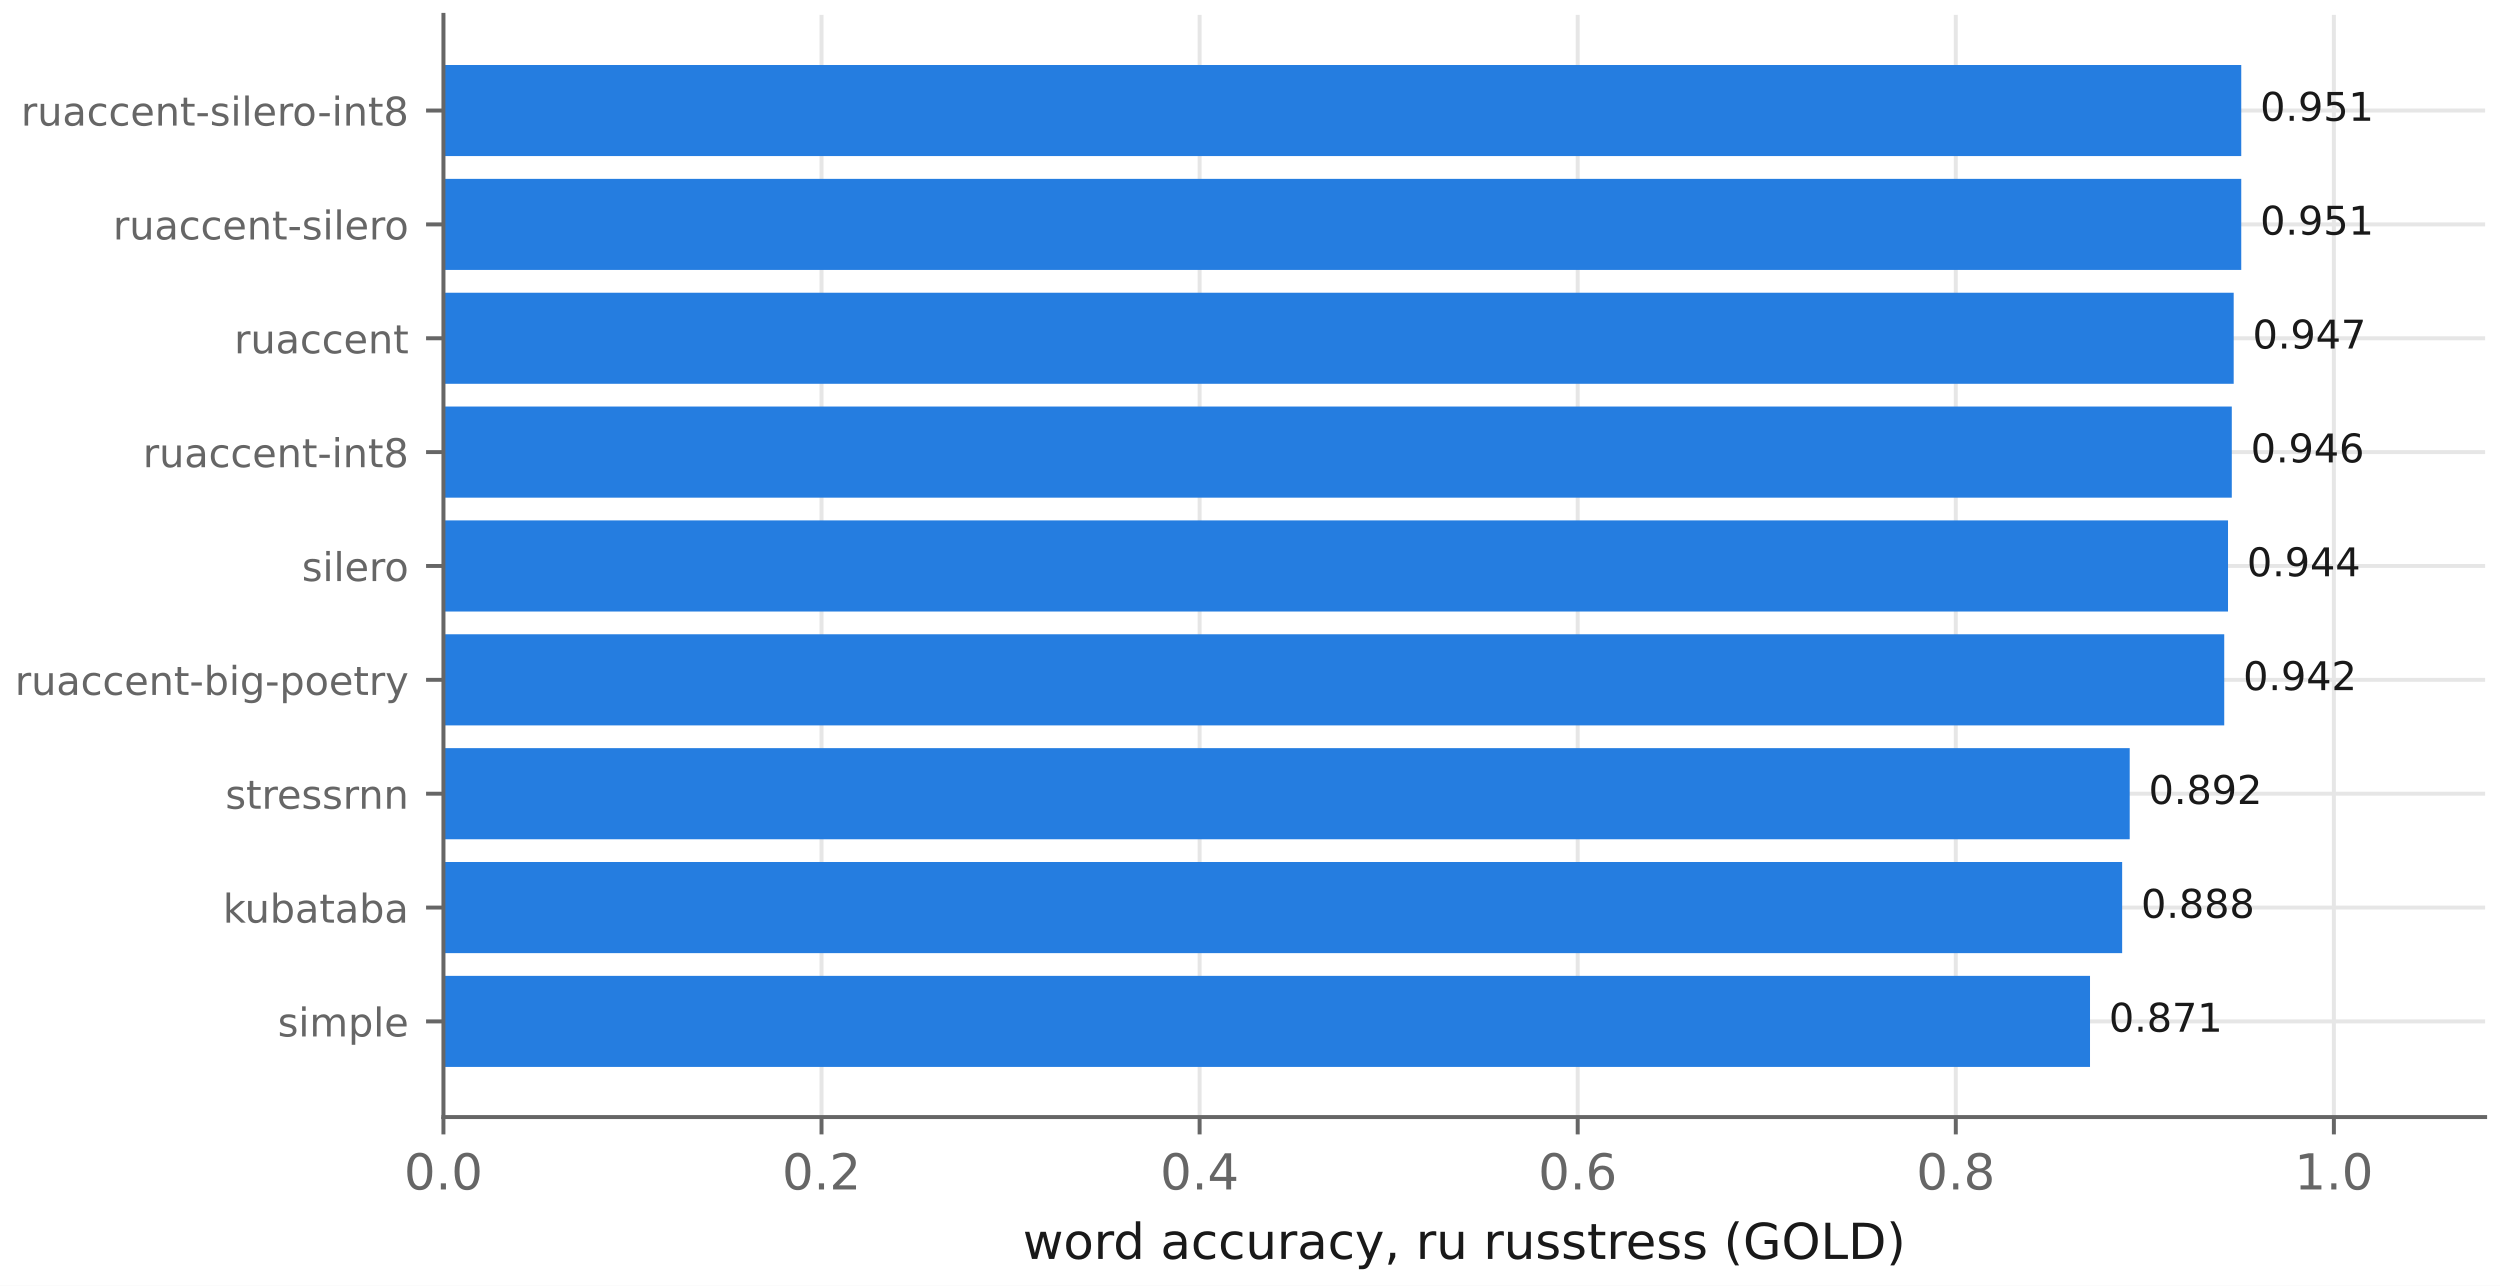
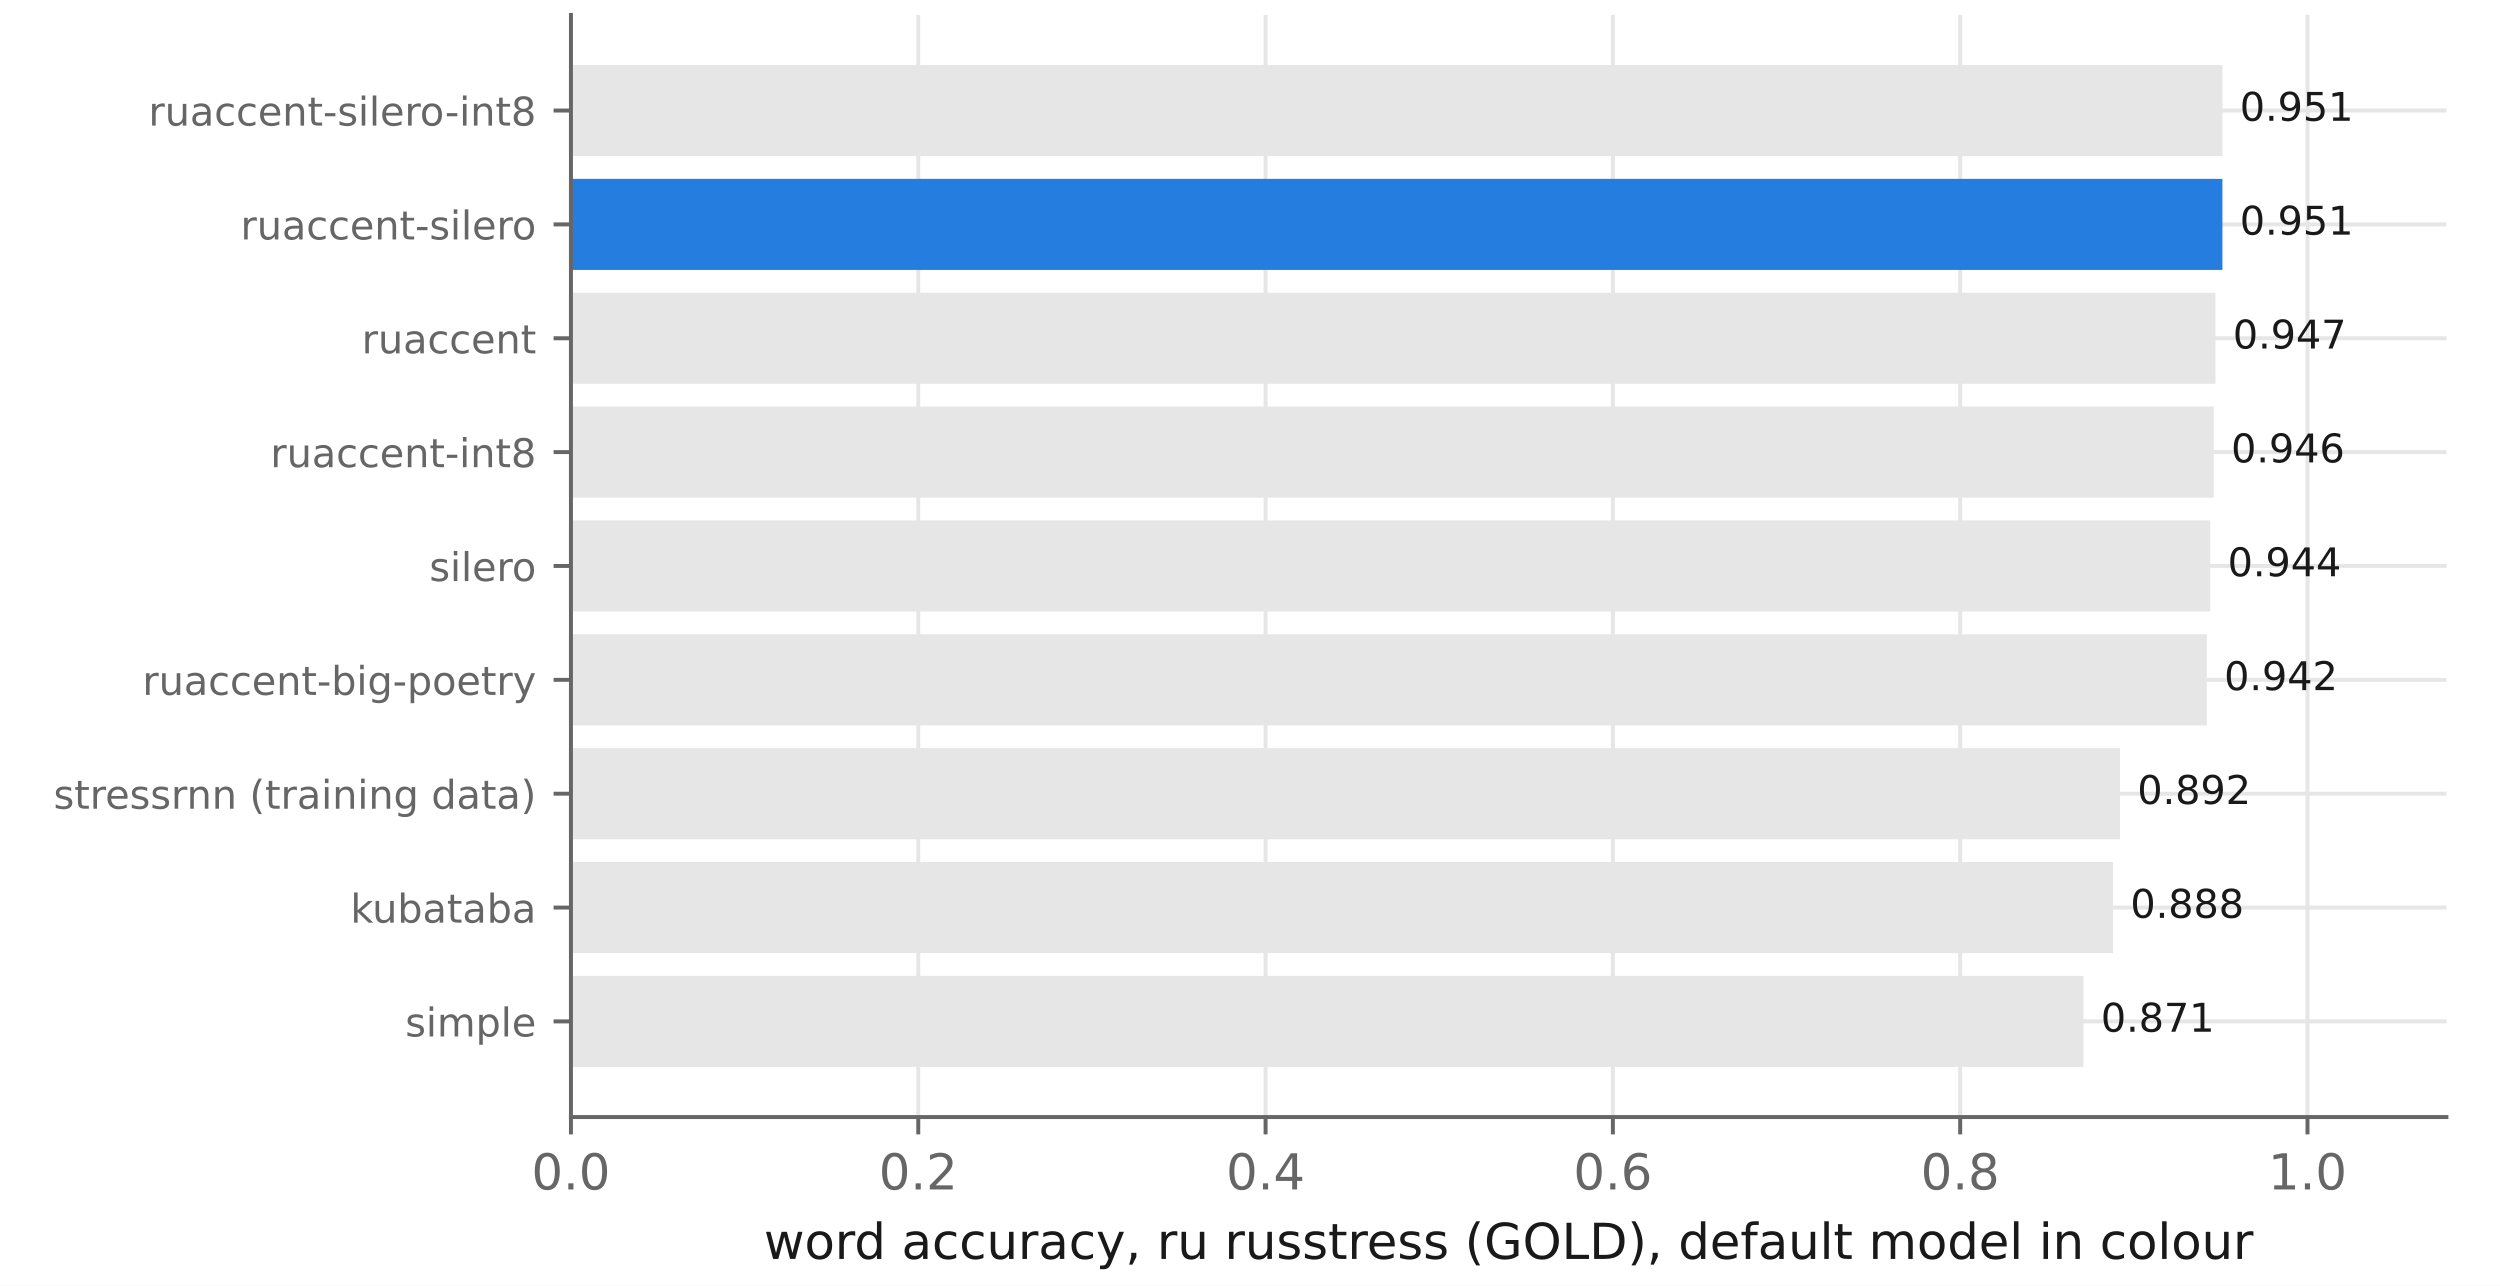
<svg xmlns="http://www.w3.org/2000/svg" xmlns:xlink="http://www.w3.org/1999/xlink" width="504pt" height="259.2pt" viewBox="0 0 504 259.2" version="1.1">
  <defs>
    <style type="text/css">*{stroke-linejoin: round; stroke-linecap: butt}</style>
  </defs>
  <g id="figure_1">
    <g id="patch_1">
      <path d="M 0 259.2  L 504 259.2  L 504 0  L 0 0  z " style="fill: #ffffff" />
    </g>
    <g id="axes_1">
      <g id="patch_2">
-         <path d="M 89.396 225.199  L 501 225.199  L 501 3  L 89.396 3  z " style="fill: #ffffff" />
+         <path d="M 115.101 225.199  L 493.2 225.199  L 493.2 3  L 115.101 3  z " style="fill: #ffffff" />
      </g>
      <g id="matplotlib.axis_1">
        <g id="xtick_1">
          <g id="line2d_1">
-             <path d="M 89.396 225.199  L 89.396 3  " clip-path="url(#p0d722aaaf7)" style="fill: none; stroke: #e6e6e6; stroke-width: 0.8; stroke-linecap: square" />
+             <path d="M 115.101 225.199  L 115.101 3  " clip-path="url(#p496b928d91)" style="fill: none; stroke: #e6e6e6; stroke-width: 0.8; stroke-linecap: square" />
          </g>
          <g id="line2d_2">
            <defs>
              <path id="m0db574f044" d="M 0 0  L 0 3.5  " style="stroke: #666666; stroke-width: 0.8" />
            </defs>
            <g>
-               <use xlink:href="#m0db574f044" x="89.396" y="225.199" style="fill: #666666; stroke: #666666; stroke-width: 0.8" />
+               <use xlink:href="#m0db574f044" x="115.101" y="225.199" style="fill: #666666; stroke: #666666; stroke-width: 0.8" />
            </g>
          </g>
          <g id="text_1">
-             <text style="font-size: 10px; font-family: 'DejaVu Sans', 'Bitstream Vera Sans', 'Computer Modern Sans Serif', 'Lucida Grande', 'Verdana', 'Geneva', 'Lucid', 'Arial', 'Helvetica', 'Avant Garde', sans-serif; text-anchor: middle; fill: #666666" x="89.396" y="239.797" transform="rotate(-0 89.39649 239.7966)">0.0</text>
+             <text style="font-size: 10px; font-family: 'DejaVu Sans', 'Bitstream Vera Sans', 'Computer Modern Sans Serif', 'Lucida Grande', 'Verdana', 'Geneva', 'Lucid', 'Arial', 'Helvetica', 'Avant Garde', sans-serif; text-anchor: middle; fill: #666666" x="115.101" y="239.797" transform="rotate(-0 115.1012 239.7966)">0.0</text>
          </g>
        </g>
        <g id="xtick_2">
          <g id="line2d_3">
-             <path d="M 165.619 225.199  L 165.619 3  " clip-path="url(#p0d722aaaf7)" style="fill: none; stroke: #e6e6e6; stroke-width: 0.8; stroke-linecap: square" />
+             <path d="M 185.12 225.199  L 185.12 3  " clip-path="url(#p496b928d91)" style="fill: none; stroke: #e6e6e6; stroke-width: 0.8; stroke-linecap: square" />
          </g>
          <g id="line2d_4">
            <g>
-               <use xlink:href="#m0db574f044" x="165.619" y="225.199" style="fill: #666666; stroke: #666666; stroke-width: 0.8" />
+               <use xlink:href="#m0db574f044" x="185.12" y="225.199" style="fill: #666666; stroke: #666666; stroke-width: 0.8" />
            </g>
          </g>
          <g id="text_2">
-             <text style="font-size: 10px; font-family: 'DejaVu Sans', 'Bitstream Vera Sans', 'Computer Modern Sans Serif', 'Lucida Grande', 'Verdana', 'Geneva', 'Lucid', 'Arial', 'Helvetica', 'Avant Garde', sans-serif; text-anchor: middle; fill: #666666" x="165.619" y="239.797" transform="rotate(-0 165.6193 239.7966)">0.2</text>
+             <text style="font-size: 10px; font-family: 'DejaVu Sans', 'Bitstream Vera Sans', 'Computer Modern Sans Serif', 'Lucida Grande', 'Verdana', 'Geneva', 'Lucid', 'Arial', 'Helvetica', 'Avant Garde', sans-serif; text-anchor: middle; fill: #666666" x="185.12" y="239.797" transform="rotate(-0 185.1195 239.7966)">0.2</text>
          </g>
        </g>
        <g id="xtick_3">
          <g id="line2d_5">
-             <path d="M 241.842 225.199  L 241.842 3  " clip-path="url(#p0d722aaaf7)" style="fill: none; stroke: #e6e6e6; stroke-width: 0.8; stroke-linecap: square" />
+             <path d="M 255.138 225.199  L 255.138 3  " clip-path="url(#p496b928d91)" style="fill: none; stroke: #e6e6e6; stroke-width: 0.8; stroke-linecap: square" />
          </g>
          <g id="line2d_6">
            <g>
-               <use xlink:href="#m0db574f044" x="241.842" y="225.199" style="fill: #666666; stroke: #666666; stroke-width: 0.8" />
+               <use xlink:href="#m0db574f044" x="255.138" y="225.199" style="fill: #666666; stroke: #666666; stroke-width: 0.8" />
            </g>
          </g>
          <g id="text_3">
-             <text style="font-size: 10px; font-family: 'DejaVu Sans', 'Bitstream Vera Sans', 'Computer Modern Sans Serif', 'Lucida Grande', 'Verdana', 'Geneva', 'Lucid', 'Arial', 'Helvetica', 'Avant Garde', sans-serif; text-anchor: middle; fill: #666666" x="241.842" y="239.797" transform="rotate(-0 241.8421 239.7966)">0.4</text>
+             <text style="font-size: 10px; font-family: 'DejaVu Sans', 'Bitstream Vera Sans', 'Computer Modern Sans Serif', 'Lucida Grande', 'Verdana', 'Geneva', 'Lucid', 'Arial', 'Helvetica', 'Avant Garde', sans-serif; text-anchor: middle; fill: #666666" x="255.138" y="239.797" transform="rotate(-0 255.1378 239.7966)">0.4</text>
          </g>
        </g>
        <g id="xtick_4">
          <g id="line2d_7">
-             <path d="M 318.065 225.199  L 318.065 3  " clip-path="url(#p0d722aaaf7)" style="fill: none; stroke: #e6e6e6; stroke-width: 0.8; stroke-linecap: square" />
+             <path d="M 325.156 225.199  L 325.156 3  " clip-path="url(#p496b928d91)" style="fill: none; stroke: #e6e6e6; stroke-width: 0.8; stroke-linecap: square" />
          </g>
          <g id="line2d_8">
            <g>
-               <use xlink:href="#m0db574f044" x="318.065" y="225.199" style="fill: #666666; stroke: #666666; stroke-width: 0.8" />
+               <use xlink:href="#m0db574f044" x="325.156" y="225.199" style="fill: #666666; stroke: #666666; stroke-width: 0.8" />
            </g>
          </g>
          <g id="text_4">
-             <text style="font-size: 10px; font-family: 'DejaVu Sans', 'Bitstream Vera Sans', 'Computer Modern Sans Serif', 'Lucida Grande', 'Verdana', 'Geneva', 'Lucid', 'Arial', 'Helvetica', 'Avant Garde', sans-serif; text-anchor: middle; fill: #666666" x="318.065" y="239.797" transform="rotate(-0 318.065 239.7966)">0.6</text>
+             <text style="font-size: 10px; font-family: 'DejaVu Sans', 'Bitstream Vera Sans', 'Computer Modern Sans Serif', 'Lucida Grande', 'Verdana', 'Geneva', 'Lucid', 'Arial', 'Helvetica', 'Avant Garde', sans-serif; text-anchor: middle; fill: #666666" x="325.156" y="239.797" transform="rotate(-0 325.1561 239.7966)">0.6</text>
          </g>
        </g>
        <g id="xtick_5">
          <g id="line2d_9">
-             <path d="M 394.288 225.199  L 394.288 3  " clip-path="url(#p0d722aaaf7)" style="fill: none; stroke: #e6e6e6; stroke-width: 0.8; stroke-linecap: square" />
+             <path d="M 395.174 225.199  L 395.174 3  " clip-path="url(#p496b928d91)" style="fill: none; stroke: #e6e6e6; stroke-width: 0.8; stroke-linecap: square" />
          </g>
          <g id="line2d_10">
            <g>
-               <use xlink:href="#m0db574f044" x="394.288" y="225.199" style="fill: #666666; stroke: #666666; stroke-width: 0.8" />
+               <use xlink:href="#m0db574f044" x="395.174" y="225.199" style="fill: #666666; stroke: #666666; stroke-width: 0.8" />
            </g>
          </g>
          <g id="text_5">
-             <text style="font-size: 10px; font-family: 'DejaVu Sans', 'Bitstream Vera Sans', 'Computer Modern Sans Serif', 'Lucida Grande', 'Verdana', 'Geneva', 'Lucid', 'Arial', 'Helvetica', 'Avant Garde', sans-serif; text-anchor: middle; fill: #666666" x="394.288" y="239.797" transform="rotate(-0 394.2878 239.7966)">0.8</text>
+             <text style="font-size: 10px; font-family: 'DejaVu Sans', 'Bitstream Vera Sans', 'Computer Modern Sans Serif', 'Lucida Grande', 'Verdana', 'Geneva', 'Lucid', 'Arial', 'Helvetica', 'Avant Garde', sans-serif; text-anchor: middle; fill: #666666" x="395.174" y="239.797" transform="rotate(-0 395.1744 239.7966)">0.8</text>
          </g>
        </g>
        <g id="xtick_6">
          <g id="line2d_11">
-             <path d="M 470.511 225.199  L 470.511 3  " clip-path="url(#p0d722aaaf7)" style="fill: none; stroke: #e6e6e6; stroke-width: 0.8; stroke-linecap: square" />
+             <path d="M 465.193 225.199  L 465.193 3  " clip-path="url(#p496b928d91)" style="fill: none; stroke: #e6e6e6; stroke-width: 0.8; stroke-linecap: square" />
          </g>
          <g id="line2d_12">
            <g>
-               <use xlink:href="#m0db574f044" x="470.511" y="225.199" style="fill: #666666; stroke: #666666; stroke-width: 0.8" />
+               <use xlink:href="#m0db574f044" x="465.193" y="225.199" style="fill: #666666; stroke: #666666; stroke-width: 0.8" />
            </g>
          </g>
          <g id="text_6">
-             <text style="font-size: 10px; font-family: 'DejaVu Sans', 'Bitstream Vera Sans', 'Computer Modern Sans Serif', 'Lucida Grande', 'Verdana', 'Geneva', 'Lucid', 'Arial', 'Helvetica', 'Avant Garde', sans-serif; text-anchor: middle; fill: #666666" x="470.511" y="239.797" transform="rotate(-0 470.5106 239.7966)">1.0</text>
+             <text style="font-size: 10px; font-family: 'DejaVu Sans', 'Bitstream Vera Sans', 'Computer Modern Sans Serif', 'Lucida Grande', 'Verdana', 'Geneva', 'Lucid', 'Arial', 'Helvetica', 'Avant Garde', sans-serif; text-anchor: middle; fill: #666666" x="465.193" y="239.797" transform="rotate(-0 465.1927 239.7966)">1.0</text>
          </g>
        </g>
        <g id="text_7">
-           <text style="font-size: 10px; font-family: 'DejaVu Sans', 'Bitstream Vera Sans', 'Computer Modern Sans Serif', 'Lucida Grande', 'Verdana', 'Geneva', 'Lucid', 'Arial', 'Helvetica', 'Avant Garde', sans-serif; text-anchor: middle; fill: #191919" x="295.198" y="253.797" transform="rotate(-0 295.1981 253.7974)">word accuracy, ru russtress (GOLD)</text>
+           <text style="font-size: 10px; font-family: 'DejaVu Sans', 'Bitstream Vera Sans', 'Computer Modern Sans Serif', 'Lucida Grande', 'Verdana', 'Geneva', 'Lucid', 'Arial', 'Helvetica', 'Avant Garde', sans-serif; text-anchor: middle; fill: #191919" x="304.151" y="253.797" transform="rotate(-0 304.1506 253.7974)">word accuracy, ru russtress (GOLD), default model in colour</text>
        </g>
      </g>
      <g id="matplotlib.axis_2">
        <g id="ytick_1">
          <g id="line2d_13">
-             <path d="M 89.396 205.917  L 501 205.917  " clip-path="url(#p0d722aaaf7)" style="fill: none; stroke: #e6e6e6; stroke-width: 0.8; stroke-linecap: square" />
+             <path d="M 115.101 205.917  L 493.2 205.917  " clip-path="url(#p496b928d91)" style="fill: none; stroke: #e6e6e6; stroke-width: 0.8; stroke-linecap: square" />
          </g>
          <g id="line2d_14">
            <defs>
              <path id="m9a97e96fcf" d="M 0 0  L -3.5 0  " style="stroke: #666666; stroke-width: 0.8" />
            </defs>
            <g>
-               <use xlink:href="#m9a97e96fcf" x="89.396" y="205.917" style="fill: #666666; stroke: #666666; stroke-width: 0.8" />
+               <use xlink:href="#m9a97e96fcf" x="115.101" y="205.917" style="fill: #666666; stroke: #666666; stroke-width: 0.8" />
            </g>
          </g>
          <g id="text_8">
-             <text style="font-size: 8px; font-family: 'DejaVu Sans', 'Bitstream Vera Sans', 'Computer Modern Sans Serif', 'Lucida Grande', 'Verdana', 'Geneva', 'Lucid', 'Arial', 'Helvetica', 'Avant Garde', sans-serif; text-anchor: end; fill: #666666" x="82.396" y="208.957" transform="rotate(-0 82.39649 208.9566)">simple</text>
+             <text style="font-size: 8px; font-family: 'DejaVu Sans', 'Bitstream Vera Sans', 'Computer Modern Sans Serif', 'Lucida Grande', 'Verdana', 'Geneva', 'Lucid', 'Arial', 'Helvetica', 'Avant Garde', sans-serif; text-anchor: end; fill: #666666" x="108.101" y="208.957" transform="rotate(-0 108.1012 208.9566)">simple</text>
          </g>
        </g>
        <g id="ytick_2">
          <g id="line2d_15">
-             <path d="M 89.396 182.963  L 501 182.963  " clip-path="url(#p0d722aaaf7)" style="fill: none; stroke: #e6e6e6; stroke-width: 0.8; stroke-linecap: square" />
+             <path d="M 115.101 182.963  L 493.2 182.963  " clip-path="url(#p496b928d91)" style="fill: none; stroke: #e6e6e6; stroke-width: 0.8; stroke-linecap: square" />
          </g>
          <g id="line2d_16">
            <g>
-               <use xlink:href="#m9a97e96fcf" x="89.396" y="182.963" style="fill: #666666; stroke: #666666; stroke-width: 0.8" />
+               <use xlink:href="#m9a97e96fcf" x="115.101" y="182.963" style="fill: #666666; stroke: #666666; stroke-width: 0.8" />
            </g>
          </g>
          <g id="text_9">
-             <text style="font-size: 8px; font-family: 'DejaVu Sans', 'Bitstream Vera Sans', 'Computer Modern Sans Serif', 'Lucida Grande', 'Verdana', 'Geneva', 'Lucid', 'Arial', 'Helvetica', 'Avant Garde', sans-serif; text-anchor: end; fill: #666666" x="82.396" y="186.002" transform="rotate(-0 82.39649 186.0022)">kubataba</text>
+             <text style="font-size: 8px; font-family: 'DejaVu Sans', 'Bitstream Vera Sans', 'Computer Modern Sans Serif', 'Lucida Grande', 'Verdana', 'Geneva', 'Lucid', 'Arial', 'Helvetica', 'Avant Garde', sans-serif; text-anchor: end; fill: #666666" x="108.101" y="186.002" transform="rotate(-0 108.1012 186.0022)">kubataba</text>
          </g>
        </g>
        <g id="ytick_3">
          <g id="line2d_17">
-             <path d="M 89.396 160.008  L 501 160.008  " clip-path="url(#p0d722aaaf7)" style="fill: none; stroke: #e6e6e6; stroke-width: 0.8; stroke-linecap: square" />
+             <path d="M 115.101 160.008  L 493.2 160.008  " clip-path="url(#p496b928d91)" style="fill: none; stroke: #e6e6e6; stroke-width: 0.8; stroke-linecap: square" />
          </g>
          <g id="line2d_18">
            <g>
-               <use xlink:href="#m9a97e96fcf" x="89.396" y="160.008" style="fill: #666666; stroke: #666666; stroke-width: 0.8" />
+               <use xlink:href="#m9a97e96fcf" x="115.101" y="160.008" style="fill: #666666; stroke: #666666; stroke-width: 0.8" />
            </g>
          </g>
          <g id="text_10">
-             <text style="font-size: 8px; font-family: 'DejaVu Sans', 'Bitstream Vera Sans', 'Computer Modern Sans Serif', 'Lucida Grande', 'Verdana', 'Geneva', 'Lucid', 'Arial', 'Helvetica', 'Avant Garde', sans-serif; text-anchor: end; fill: #666666" x="82.396" y="163.048" transform="rotate(-0 82.39649 163.0475)">stressrnn</text>
+             <text style="font-size: 8px; font-family: 'DejaVu Sans', 'Bitstream Vera Sans', 'Computer Modern Sans Serif', 'Lucida Grande', 'Verdana', 'Geneva', 'Lucid', 'Arial', 'Helvetica', 'Avant Garde', sans-serif; text-anchor: end; fill: #666666" x="108.101" y="163.048" transform="rotate(-0 108.1012 163.0478)">stressrnn (training data)</text>
          </g>
        </g>
        <g id="ytick_4">
          <g id="line2d_19">
-             <path d="M 89.396 137.054  L 501 137.054  " clip-path="url(#p0d722aaaf7)" style="fill: none; stroke: #e6e6e6; stroke-width: 0.8; stroke-linecap: square" />
+             <path d="M 115.101 137.054  L 493.2 137.054  " clip-path="url(#p496b928d91)" style="fill: none; stroke: #e6e6e6; stroke-width: 0.8; stroke-linecap: square" />
          </g>
          <g id="line2d_20">
            <g>
-               <use xlink:href="#m9a97e96fcf" x="89.396" y="137.054" style="fill: #666666; stroke: #666666; stroke-width: 0.8" />
+               <use xlink:href="#m9a97e96fcf" x="115.101" y="137.054" style="fill: #666666; stroke: #666666; stroke-width: 0.8" />
            </g>
          </g>
          <g id="text_11">
-             <text style="font-size: 8px; font-family: 'DejaVu Sans', 'Bitstream Vera Sans', 'Computer Modern Sans Serif', 'Lucida Grande', 'Verdana', 'Geneva', 'Lucid', 'Arial', 'Helvetica', 'Avant Garde', sans-serif; text-anchor: end; fill: #666666" x="82.396" y="140.093" transform="rotate(-0 82.39649 140.0934)">ruaccent-big-poetry</text>
+             <text style="font-size: 8px; font-family: 'DejaVu Sans', 'Bitstream Vera Sans', 'Computer Modern Sans Serif', 'Lucida Grande', 'Verdana', 'Geneva', 'Lucid', 'Arial', 'Helvetica', 'Avant Garde', sans-serif; text-anchor: end; fill: #666666" x="108.101" y="140.093" transform="rotate(-0 108.1012 140.0934)">ruaccent-big-poetry</text>
          </g>
        </g>
        <g id="ytick_5">
          <g id="line2d_21">
-             <path d="M 89.396 114.1  L 501 114.1  " clip-path="url(#p0d722aaaf7)" style="fill: none; stroke: #e6e6e6; stroke-width: 0.8; stroke-linecap: square" />
+             <path d="M 115.101 114.1  L 493.2 114.1  " clip-path="url(#p496b928d91)" style="fill: none; stroke: #e6e6e6; stroke-width: 0.8; stroke-linecap: square" />
          </g>
          <g id="line2d_22">
            <g>
-               <use xlink:href="#m9a97e96fcf" x="89.396" y="114.1" style="fill: #666666; stroke: #666666; stroke-width: 0.8" />
+               <use xlink:href="#m9a97e96fcf" x="115.101" y="114.1" style="fill: #666666; stroke: #666666; stroke-width: 0.8" />
            </g>
          </g>
          <g id="text_12">
-             <text style="font-size: 8px; font-family: 'DejaVu Sans', 'Bitstream Vera Sans', 'Computer Modern Sans Serif', 'Lucida Grande', 'Verdana', 'Geneva', 'Lucid', 'Arial', 'Helvetica', 'Avant Garde', sans-serif; text-anchor: end; fill: #666666" x="82.396" y="117.139" transform="rotate(-0 82.39649 117.139)">silero</text>
+             <text style="font-size: 8px; font-family: 'DejaVu Sans', 'Bitstream Vera Sans', 'Computer Modern Sans Serif', 'Lucida Grande', 'Verdana', 'Geneva', 'Lucid', 'Arial', 'Helvetica', 'Avant Garde', sans-serif; text-anchor: end; fill: #666666" x="108.101" y="117.139" transform="rotate(-0 108.1012 117.139)">silero</text>
          </g>
        </g>
        <g id="ytick_6">
          <g id="line2d_23">
-             <path d="M 89.396 91.145  L 501 91.145  " clip-path="url(#p0d722aaaf7)" style="fill: none; stroke: #e6e6e6; stroke-width: 0.8; stroke-linecap: square" />
+             <path d="M 115.101 91.145  L 493.2 91.145  " clip-path="url(#p496b928d91)" style="fill: none; stroke: #e6e6e6; stroke-width: 0.8; stroke-linecap: square" />
          </g>
          <g id="line2d_24">
            <g>
-               <use xlink:href="#m9a97e96fcf" x="89.396" y="91.145" style="fill: #666666; stroke: #666666; stroke-width: 0.8" />
+               <use xlink:href="#m9a97e96fcf" x="115.101" y="91.145" style="fill: #666666; stroke: #666666; stroke-width: 0.8" />
            </g>
          </g>
          <g id="text_13">
-             <text style="font-size: 8px; font-family: 'DejaVu Sans', 'Bitstream Vera Sans', 'Computer Modern Sans Serif', 'Lucida Grande', 'Verdana', 'Geneva', 'Lucid', 'Arial', 'Helvetica', 'Avant Garde', sans-serif; text-anchor: end; fill: #666666" x="82.396" y="94.185" transform="rotate(-0 82.39649 94.18457)">ruaccent-int8</text>
+             <text style="font-size: 8px; font-family: 'DejaVu Sans', 'Bitstream Vera Sans', 'Computer Modern Sans Serif', 'Lucida Grande', 'Verdana', 'Geneva', 'Lucid', 'Arial', 'Helvetica', 'Avant Garde', sans-serif; text-anchor: end; fill: #666666" x="108.101" y="94.185" transform="rotate(-0 108.1012 94.18457)">ruaccent-int8</text>
          </g>
        </g>
        <g id="ytick_7">
          <g id="line2d_25">
-             <path d="M 89.396 68.191  L 501 68.191  " clip-path="url(#p0d722aaaf7)" style="fill: none; stroke: #e6e6e6; stroke-width: 0.8; stroke-linecap: square" />
+             <path d="M 115.101 68.191  L 493.2 68.191  " clip-path="url(#p496b928d91)" style="fill: none; stroke: #e6e6e6; stroke-width: 0.8; stroke-linecap: square" />
          </g>
          <g id="line2d_26">
            <g>
-               <use xlink:href="#m9a97e96fcf" x="89.396" y="68.191" style="fill: #666666; stroke: #666666; stroke-width: 0.8" />
+               <use xlink:href="#m9a97e96fcf" x="115.101" y="68.191" style="fill: #666666; stroke: #666666; stroke-width: 0.8" />
            </g>
          </g>
          <g id="text_14">
-             <text style="font-size: 8px; font-family: 'DejaVu Sans', 'Bitstream Vera Sans', 'Computer Modern Sans Serif', 'Lucida Grande', 'Verdana', 'Geneva', 'Lucid', 'Arial', 'Helvetica', 'Avant Garde', sans-serif; text-anchor: end; fill: #666666" x="82.396" y="71.23" transform="rotate(-0 82.39649 71.22984)">ruaccent</text>
+             <text style="font-size: 8px; font-family: 'DejaVu Sans', 'Bitstream Vera Sans', 'Computer Modern Sans Serif', 'Lucida Grande', 'Verdana', 'Geneva', 'Lucid', 'Arial', 'Helvetica', 'Avant Garde', sans-serif; text-anchor: end; fill: #666666" x="108.101" y="71.23" transform="rotate(-0 108.1012 71.22984)">ruaccent</text>
          </g>
        </g>
        <g id="ytick_8">
          <g id="line2d_27">
-             <path d="M 89.396 45.236  L 501 45.236  " clip-path="url(#p0d722aaaf7)" style="fill: none; stroke: #e6e6e6; stroke-width: 0.8; stroke-linecap: square" />
+             <path d="M 115.101 45.236  L 493.2 45.236  " clip-path="url(#p496b928d91)" style="fill: none; stroke: #e6e6e6; stroke-width: 0.8; stroke-linecap: square" />
          </g>
          <g id="line2d_28">
            <g>
-               <use xlink:href="#m9a97e96fcf" x="89.396" y="45.236" style="fill: #666666; stroke: #666666; stroke-width: 0.8" />
+               <use xlink:href="#m9a97e96fcf" x="115.101" y="45.236" style="fill: #666666; stroke: #666666; stroke-width: 0.8" />
            </g>
          </g>
          <g id="text_15">
-             <text style="font-size: 8px; font-family: 'DejaVu Sans', 'Bitstream Vera Sans', 'Computer Modern Sans Serif', 'Lucida Grande', 'Verdana', 'Geneva', 'Lucid', 'Arial', 'Helvetica', 'Avant Garde', sans-serif; text-anchor: end; fill: #666666" x="82.396" y="48.276" transform="rotate(-0 82.39649 48.27574)">ruaccent-silero</text>
+             <text style="font-size: 8px; font-family: 'DejaVu Sans', 'Bitstream Vera Sans', 'Computer Modern Sans Serif', 'Lucida Grande', 'Verdana', 'Geneva', 'Lucid', 'Arial', 'Helvetica', 'Avant Garde', sans-serif; text-anchor: end; fill: #666666" x="108.101" y="48.276" transform="rotate(-0 108.1012 48.27574)">ruaccent-silero</text>
          </g>
        </g>
        <g id="ytick_9">
          <g id="line2d_29">
-             <path d="M 89.396 22.282  L 501 22.282  " clip-path="url(#p0d722aaaf7)" style="fill: none; stroke: #e6e6e6; stroke-width: 0.8; stroke-linecap: square" />
+             <path d="M 115.101 22.282  L 493.2 22.282  " clip-path="url(#p496b928d91)" style="fill: none; stroke: #e6e6e6; stroke-width: 0.8; stroke-linecap: square" />
          </g>
          <g id="line2d_30">
            <g>
-               <use xlink:href="#m9a97e96fcf" x="89.396" y="22.282" style="fill: #666666; stroke: #666666; stroke-width: 0.8" />
+               <use xlink:href="#m9a97e96fcf" x="115.101" y="22.282" style="fill: #666666; stroke: #666666; stroke-width: 0.8" />
            </g>
          </g>
          <g id="text_16">
-             <text style="font-size: 8px; font-family: 'DejaVu Sans', 'Bitstream Vera Sans', 'Computer Modern Sans Serif', 'Lucida Grande', 'Verdana', 'Geneva', 'Lucid', 'Arial', 'Helvetica', 'Avant Garde', sans-serif; text-anchor: end; fill: #666666" x="82.396" y="25.321" transform="rotate(-0 82.39649 25.32132)">ruaccent-silero-int8</text>
+             <text style="font-size: 8px; font-family: 'DejaVu Sans', 'Bitstream Vera Sans', 'Computer Modern Sans Serif', 'Lucida Grande', 'Verdana', 'Geneva', 'Lucid', 'Arial', 'Helvetica', 'Avant Garde', sans-serif; text-anchor: end; fill: #666666" x="108.101" y="25.321" transform="rotate(-0 108.1012 25.32132)">ruaccent-silero-int8</text>
          </g>
        </g>
      </g>
      <g id="patch_3">
-         <path d="M 89.396 215.099  L 421.347 215.099  L 421.347 196.736  L 89.396 196.736  z " clip-path="url(#p0d722aaaf7)" style="fill: #257de0" />
+         <path d="M 115.101 215.099  L 420.031 215.099  L 420.031 196.736  L 115.101 196.736  z " clip-path="url(#p496b928d91)" style="fill: #e6e6e6" />
      </g>
      <g id="patch_4">
-         <path d="M 89.396 192.145  L 427.826 192.145  L 427.826 173.781  L 89.396 173.781  z " clip-path="url(#p0d722aaaf7)" style="fill: #257de0" />
+         <path d="M 115.101 192.145  L 425.982 192.145  L 425.982 173.781  L 115.101 173.781  z " clip-path="url(#p496b928d91)" style="fill: #e6e6e6" />
      </g>
      <g id="patch_5">
-         <path d="M 89.396 169.19  L 429.35 169.19  L 429.35 150.827  L 89.396 150.827  z " clip-path="url(#p0d722aaaf7)" style="fill: #257de0" />
+         <path d="M 115.101 169.19  L 427.383 169.19  L 427.383 150.827  L 115.101 150.827  z " clip-path="url(#p496b928d91)" style="fill: #e6e6e6" />
      </g>
      <g id="patch_6">
-         <path d="M 89.396 146.236  L 448.406 146.236  L 448.406 127.872  L 89.396 127.872  z " clip-path="url(#p0d722aaaf7)" style="fill: #257de0" />
+         <path d="M 115.101 146.236  L 444.887 146.236  L 444.887 127.872  L 115.101 127.872  z " clip-path="url(#p496b928d91)" style="fill: #e6e6e6" />
      </g>
      <g id="patch_7">
-         <path d="M 89.396 123.281  L 449.168 123.281  L 449.168 104.918  L 89.396 104.918  z " clip-path="url(#p0d722aaaf7)" style="fill: #257de0" />
+         <path d="M 115.101 123.281  L 445.588 123.281  L 445.588 104.918  L 115.101 104.918  z " clip-path="url(#p496b928d91)" style="fill: #e6e6e6" />
      </g>
      <g id="patch_8">
-         <path d="M 89.396 100.327  L 449.93 100.327  L 449.93 81.963  L 89.396 81.963  z " clip-path="url(#p0d722aaaf7)" style="fill: #257de0" />
+         <path d="M 115.101 100.327  L 446.288 100.327  L 446.288 81.963  L 115.101 81.963  z " clip-path="url(#p496b928d91)" style="fill: #e6e6e6" />
      </g>
      <g id="patch_9">
-         <path d="M 89.396 77.373  L 450.312 77.373  L 450.312 59.009  L 89.396 59.009  z " clip-path="url(#p0d722aaaf7)" style="fill: #257de0" />
+         <path d="M 115.101 77.373  L 446.638 77.373  L 446.638 59.009  L 115.101 59.009  z " clip-path="url(#p496b928d91)" style="fill: #e6e6e6" />
      </g>
      <g id="patch_10">
-         <path d="M 89.396 54.418  L 451.836 54.418  L 451.836 36.055  L 89.396 36.055  z " clip-path="url(#p0d722aaaf7)" style="fill: #257de0" />
+         <path d="M 115.101 54.418  L 448.038 54.418  L 448.038 36.055  L 115.101 36.055  z " clip-path="url(#p496b928d91)" style="fill: #257de0" />
      </g>
      <g id="patch_11">
-         <path d="M 89.396 31.464  L 451.836 31.464  L 451.836 13.1  L 89.396 13.1  z " clip-path="url(#p0d722aaaf7)" style="fill: #257de0" />
+         <path d="M 115.101 31.464  L 448.038 31.464  L 448.038 13.1  L 115.101 13.1  z " clip-path="url(#p496b928d91)" style="fill: #e6e6e6" />
      </g>
      <g id="patch_12">
-         <path d="M 89.396 225.199  L 89.396 3  " style="fill: none; stroke: #666666; stroke-width: 0.8; stroke-linejoin: miter; stroke-linecap: square" />
+         <path d="M 115.101 225.199  L 115.101 3  " style="fill: none; stroke: #666666; stroke-width: 0.8; stroke-linejoin: miter; stroke-linecap: square" />
      </g>
      <g id="patch_13">
-         <path d="M 89.396 225.199  L 501 225.199  " style="fill: none; stroke: #666666; stroke-width: 0.8; stroke-linejoin: miter; stroke-linecap: square" />
+         <path d="M 115.101 225.199  L 493.2 225.199  " style="fill: none; stroke: #666666; stroke-width: 0.8; stroke-linejoin: miter; stroke-linecap: square" />
      </g>
      <g id="text_17">
-         <text style="font-size: 8px; font-family: 'DejaVu Sans', 'Bitstream Vera Sans', 'Computer Modern Sans Serif', 'Lucida Grande', 'Verdana', 'Geneva', 'Lucid', 'Arial', 'Helvetica', 'Avant Garde', sans-serif; text-anchor: start; fill: #191919" x="425.158" y="207.995" transform="rotate(-0 425.158 207.9954)">0.871</text>
+         <text style="font-size: 8px; font-family: 'DejaVu Sans', 'Bitstream Vera Sans', 'Computer Modern Sans Serif', 'Lucida Grande', 'Verdana', 'Geneva', 'Lucid', 'Arial', 'Helvetica', 'Avant Garde', sans-serif; text-anchor: start; fill: #191919" x="423.532" y="207.995" transform="rotate(-0 423.5318 207.9954)">0.871</text>
      </g>
      <g id="text_18">
-         <text style="font-size: 8px; font-family: 'DejaVu Sans', 'Bitstream Vera Sans', 'Computer Modern Sans Serif', 'Lucida Grande', 'Verdana', 'Geneva', 'Lucid', 'Arial', 'Helvetica', 'Avant Garde', sans-serif; text-anchor: start; fill: #191919" x="431.637" y="185.041" transform="rotate(-0 431.637 185.041)">0.888</text>
+         <text style="font-size: 8px; font-family: 'DejaVu Sans', 'Bitstream Vera Sans', 'Computer Modern Sans Serif', 'Lucida Grande', 'Verdana', 'Geneva', 'Lucid', 'Arial', 'Helvetica', 'Avant Garde', sans-serif; text-anchor: start; fill: #191919" x="429.483" y="185.041" transform="rotate(-0 429.4834 185.041)">0.888</text>
      </g>
      <g id="text_19">
-         <text style="font-size: 8px; font-family: 'DejaVu Sans', 'Bitstream Vera Sans', 'Computer Modern Sans Serif', 'Lucida Grande', 'Verdana', 'Geneva', 'Lucid', 'Arial', 'Helvetica', 'Avant Garde', sans-serif; text-anchor: start; fill: #191919" x="433.161" y="162.087" transform="rotate(-0 433.1614 162.0866)">0.892</text>
+         <text style="font-size: 8px; font-family: 'DejaVu Sans', 'Bitstream Vera Sans', 'Computer Modern Sans Serif', 'Lucida Grande', 'Verdana', 'Geneva', 'Lucid', 'Arial', 'Helvetica', 'Avant Garde', sans-serif; text-anchor: start; fill: #191919" x="430.884" y="162.087" transform="rotate(-0 430.8837 162.0866)">0.892</text>
      </g>
      <g id="text_20">
-         <text style="font-size: 8px; font-family: 'DejaVu Sans', 'Bitstream Vera Sans', 'Computer Modern Sans Serif', 'Lucida Grande', 'Verdana', 'Geneva', 'Lucid', 'Arial', 'Helvetica', 'Avant Garde', sans-serif; text-anchor: start; fill: #191919" x="452.217" y="139.132" transform="rotate(-0 452.2172 139.1321)">0.942</text>
+         <text style="font-size: 8px; font-family: 'DejaVu Sans', 'Bitstream Vera Sans', 'Computer Modern Sans Serif', 'Lucida Grande', 'Verdana', 'Geneva', 'Lucid', 'Arial', 'Helvetica', 'Avant Garde', sans-serif; text-anchor: start; fill: #191919" x="448.388" y="139.132" transform="rotate(-0 448.3883 139.1321)">0.942</text>
      </g>
      <g id="text_21">
-         <text style="font-size: 8px; font-family: 'DejaVu Sans', 'Bitstream Vera Sans', 'Computer Modern Sans Serif', 'Lucida Grande', 'Verdana', 'Geneva', 'Lucid', 'Arial', 'Helvetica', 'Avant Garde', sans-serif; text-anchor: start; fill: #191919" x="452.979" y="116.178" transform="rotate(-0 452.9794 116.1777)">0.944</text>
+         <text style="font-size: 8px; font-family: 'DejaVu Sans', 'Bitstream Vera Sans', 'Computer Modern Sans Serif', 'Lucida Grande', 'Verdana', 'Geneva', 'Lucid', 'Arial', 'Helvetica', 'Avant Garde', sans-serif; text-anchor: start; fill: #191919" x="449.088" y="116.178" transform="rotate(-0 449.0885 116.1777)">0.944</text>
      </g>
      <g id="text_22">
-         <text style="font-size: 8px; font-family: 'DejaVu Sans', 'Bitstream Vera Sans', 'Computer Modern Sans Serif', 'Lucida Grande', 'Verdana', 'Geneva', 'Lucid', 'Arial', 'Helvetica', 'Avant Garde', sans-serif; text-anchor: start; fill: #191919" x="453.742" y="93.223" transform="rotate(-0 453.7416 93.22332)">0.946</text>
+         <text style="font-size: 8px; font-family: 'DejaVu Sans', 'Bitstream Vera Sans', 'Computer Modern Sans Serif', 'Lucida Grande', 'Verdana', 'Geneva', 'Lucid', 'Arial', 'Helvetica', 'Avant Garde', sans-serif; text-anchor: start; fill: #191919" x="449.789" y="93.223" transform="rotate(-0 449.7887 93.22332)">0.946</text>
      </g>
      <g id="text_23">
-         <text style="font-size: 8px; font-family: 'DejaVu Sans', 'Bitstream Vera Sans', 'Computer Modern Sans Serif', 'Lucida Grande', 'Verdana', 'Geneva', 'Lucid', 'Arial', 'Helvetica', 'Avant Garde', sans-serif; text-anchor: start; fill: #191919" x="454.123" y="70.269" transform="rotate(-0 454.1227 70.2689)">0.947</text>
+         <text style="font-size: 8px; font-family: 'DejaVu Sans', 'Bitstream Vera Sans', 'Computer Modern Sans Serif', 'Lucida Grande', 'Verdana', 'Geneva', 'Lucid', 'Arial', 'Helvetica', 'Avant Garde', sans-serif; text-anchor: start; fill: #191919" x="450.139" y="70.269" transform="rotate(-0 450.1388 70.2689)">0.947</text>
      </g>
      <g id="text_24">
-         <text style="font-size: 8px; font-family: 'DejaVu Sans', 'Bitstream Vera Sans', 'Computer Modern Sans Serif', 'Lucida Grande', 'Verdana', 'Geneva', 'Lucid', 'Arial', 'Helvetica', 'Avant Garde', sans-serif; text-anchor: start; fill: #191919" x="455.647" y="47.314" transform="rotate(-0 455.6472 47.31449)">0.951</text>
+         <text style="font-size: 8px; font-family: 'DejaVu Sans', 'Bitstream Vera Sans', 'Computer Modern Sans Serif', 'Lucida Grande', 'Verdana', 'Geneva', 'Lucid', 'Arial', 'Helvetica', 'Avant Garde', sans-serif; text-anchor: start; fill: #191919" x="451.539" y="47.314" transform="rotate(-0 451.5391 47.31449)">0.951</text>
      </g>
      <g id="text_25">
-         <text style="font-size: 8px; font-family: 'DejaVu Sans', 'Bitstream Vera Sans', 'Computer Modern Sans Serif', 'Lucida Grande', 'Verdana', 'Geneva', 'Lucid', 'Arial', 'Helvetica', 'Avant Garde', sans-serif; text-anchor: start; fill: #191919" x="455.647" y="24.36" transform="rotate(-0 455.6472 24.36007)">0.951</text>
+         <text style="font-size: 8px; font-family: 'DejaVu Sans', 'Bitstream Vera Sans', 'Computer Modern Sans Serif', 'Lucida Grande', 'Verdana', 'Geneva', 'Lucid', 'Arial', 'Helvetica', 'Avant Garde', sans-serif; text-anchor: start; fill: #191919" x="451.539" y="24.36" transform="rotate(-0 451.5391 24.36007)">0.951</text>
      </g>
    </g>
  </g>
  <defs>
-     <clipPath id="p0d722aaaf7">
-       <rect x="89.396" y="3" width="411.603" height="222.199" />
+     <clipPath id="p496b928d91">
+       <rect x="115.101" y="3" width="378.099" height="222.199" />
    </clipPath>
  </defs>
</svg>
